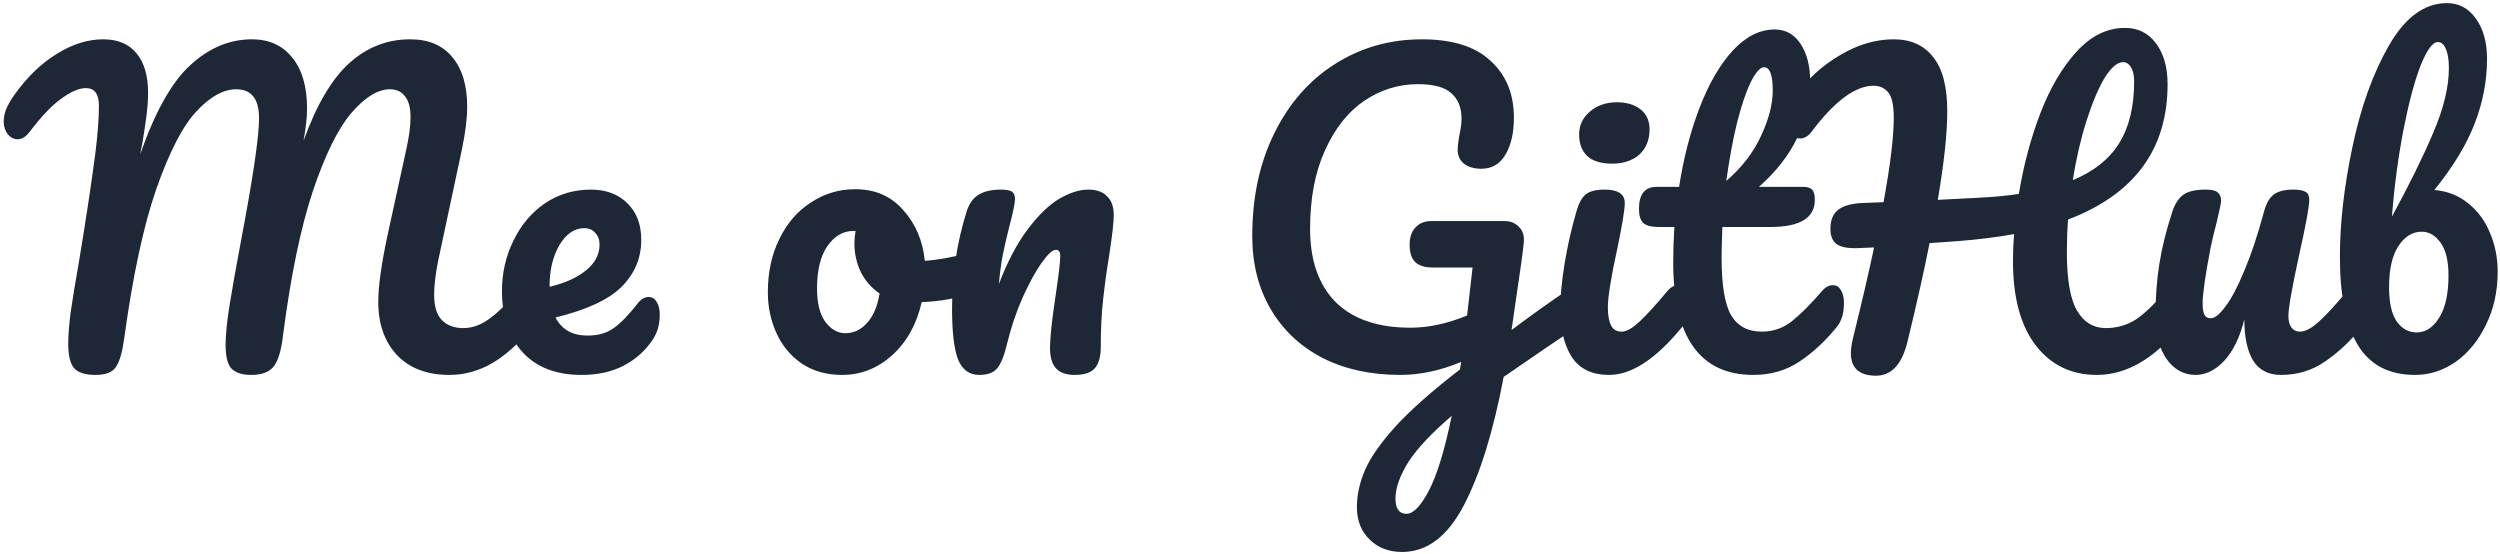
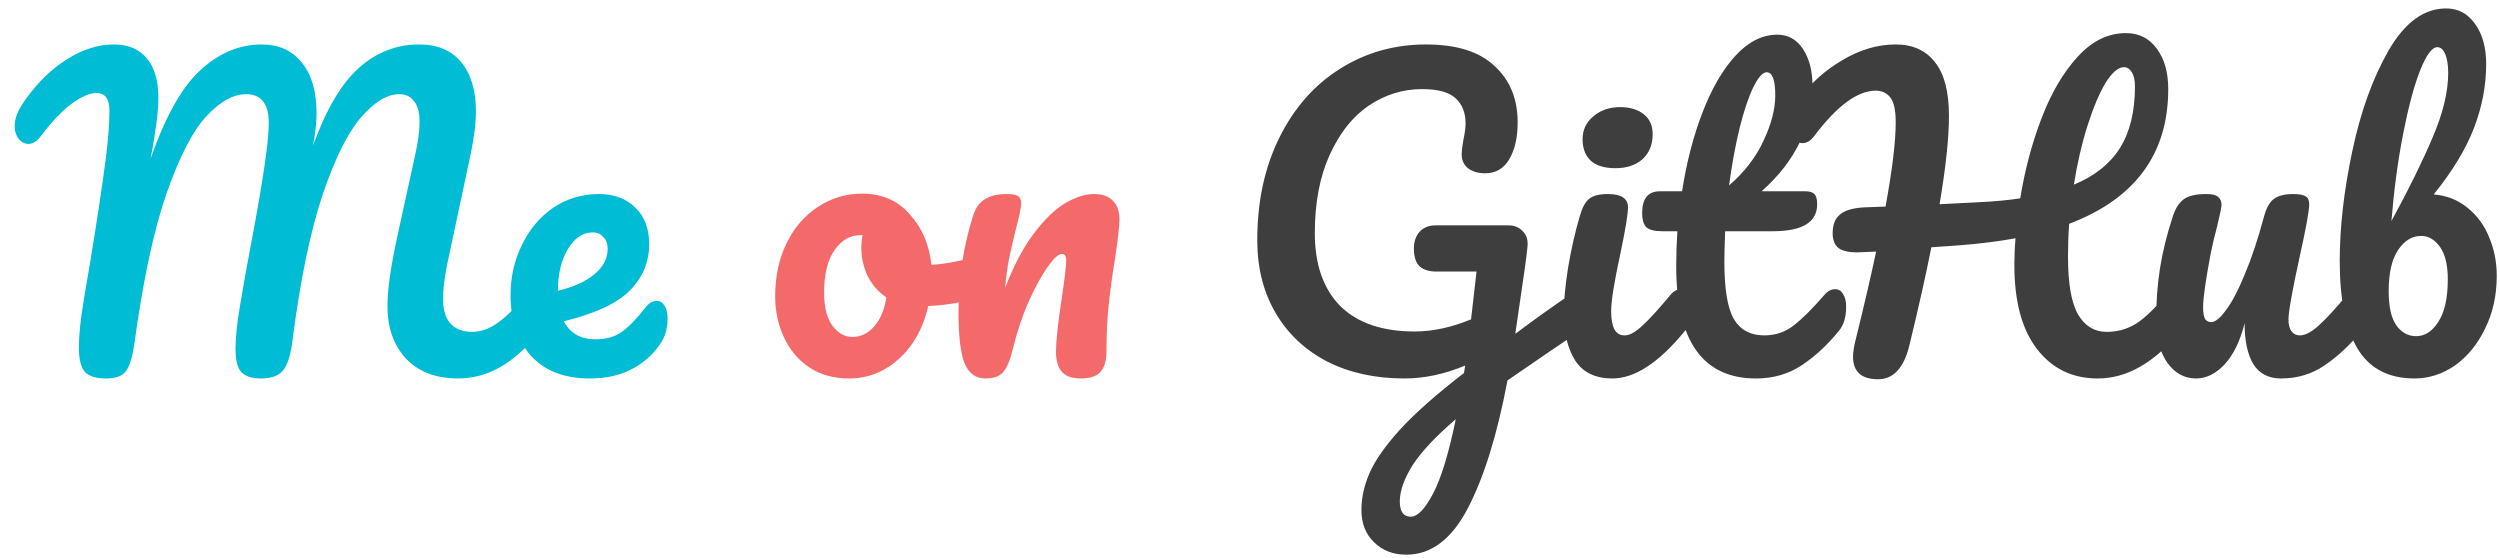
- <svg xmlns="http://www.w3.org/2000/svg" width="610" height="135" viewBox="0 0 610 135" fill="none">
-   <path d="M23.272 91.48C20.904 91.48 19.208 90.968 18.184 89.944C17.16 88.856 16.648 86.84 16.648 83.896C16.648 81.912 16.84 79.384 17.224 76.312C17.672 73.176 18.376 68.888 19.336 63.448C21 53.4 22.312 44.696 23.272 37.336C23.848 32.728 24.136 28.888 24.136 25.816C24.136 22.936 23.08 21.496 20.968 21.496C19.304 21.496 17.288 22.36 14.92 24.088C12.616 25.752 10.056 28.44 7.24 32.152C6.344 33.368 5.352 33.976 4.264 33.976C3.368 33.976 2.568 33.56 1.864 32.728C1.224 31.832 0.904 30.84 0.904 29.752C0.904 28.728 1.096 27.704 1.48 26.68C1.928 25.592 2.632 24.376 3.592 23.032C6.664 18.744 10.088 15.448 13.864 13.144C17.64 10.776 21.416 9.592 25.192 9.592C28.712 9.592 31.4 10.712 33.256 12.952C35.176 15.192 36.136 18.456 36.136 22.744C36.136 24.472 35.976 26.52 35.656 28.888C35.336 31.192 35.048 33.08 34.792 34.552C34.536 36.024 34.344 37.048 34.216 37.624C37.864 27.192 41.96 19.928 46.504 15.832C51.048 11.672 56.04 9.592 61.48 9.592C65.64 9.592 68.904 11.064 71.272 14.008C73.704 16.952 74.92 21.112 74.92 26.488C74.92 28.6 74.632 31.224 74.056 34.36C77.256 25.528 81 19.192 85.288 15.352C89.576 11.512 94.504 9.592 100.072 9.592C104.552 9.592 107.976 11.032 110.344 13.912C112.776 16.792 113.992 20.824 113.992 26.008C113.992 28.824 113.576 32.248 112.744 36.28L106.888 63.736C106.248 66.936 105.928 69.688 105.928 71.992C105.928 74.68 106.536 76.696 107.752 78.04C109.032 79.384 110.792 80.056 113.032 80.056C115.144 80.056 117.192 79.352 119.176 77.944C121.224 76.536 123.624 74.2 126.376 70.936C127.144 70.04 128.008 69.592 128.968 69.592C129.8 69.592 130.44 69.976 130.888 70.744C131.4 71.512 131.656 72.568 131.656 73.912C131.656 76.408 131.048 78.392 129.832 79.864C126.504 83.896 123.208 86.84 119.944 88.696C116.68 90.552 113.256 91.48 109.672 91.48C104.232 91.48 99.976 89.88 96.904 86.68C93.832 83.416 92.296 79.064 92.296 73.624C92.296 69.848 93.064 64.376 94.6 57.208L98.44 39.64C98.568 39.064 98.792 38.04 99.112 36.568C99.432 35.096 99.688 33.72 99.88 32.44C100.072 31.096 100.168 29.784 100.168 28.504C100.168 26.264 99.72 24.6 98.824 23.512C97.992 22.36 96.776 21.784 95.176 21.784C92.168 21.784 89 23.736 85.672 27.64C82.408 31.48 79.272 37.88 76.264 46.84C73.32 55.8 70.92 67.448 69.064 81.784C68.616 85.624 67.816 88.216 66.664 89.56C65.576 90.84 63.784 91.48 61.288 91.48C59.112 91.48 57.512 90.968 56.488 89.944C55.528 88.92 55.048 87 55.048 84.184C55.048 81.56 55.4 78.136 56.104 73.912C56.808 69.624 57.704 64.6 58.792 58.84C61.736 43.352 63.208 33.368 63.208 28.888C63.208 26.456 62.728 24.664 61.768 23.512C60.872 22.36 59.496 21.784 57.64 21.784C54.504 21.784 51.272 23.576 47.944 27.16C44.616 30.68 41.352 36.984 38.152 46.072C35.016 55.096 32.392 67.32 30.28 82.744C29.832 86.008 29.16 88.28 28.264 89.56C27.432 90.84 25.768 91.48 23.272 91.48ZM158.289 72.472C159.121 72.472 159.761 72.856 160.209 73.624C160.721 74.392 160.977 75.448 160.977 76.792C160.977 79.096 160.433 81.08 159.345 82.744C157.553 85.496 155.185 87.64 152.241 89.176C149.361 90.712 145.905 91.48 141.873 91.48C135.729 91.48 130.961 89.656 127.569 86.008C124.177 82.296 122.48 77.304 122.48 71.032C122.48 66.616 123.409 62.52 125.265 58.744C127.121 54.904 129.681 51.864 132.945 49.624C136.273 47.384 140.017 46.264 144.177 46.264C147.889 46.264 150.865 47.384 153.105 49.624C155.345 51.8 156.465 54.776 156.465 58.552C156.465 62.968 154.865 66.776 151.665 69.976C148.529 73.112 143.153 75.608 135.537 77.464C137.073 80.408 139.665 81.88 143.312 81.88C145.937 81.88 148.081 81.272 149.745 80.056C151.473 78.84 153.457 76.792 155.697 73.912C156.465 72.952 157.329 72.472 158.289 72.472ZM142.545 55.672C140.177 55.672 138.161 57.048 136.497 59.8C134.897 62.552 134.097 65.88 134.097 69.784V69.976C137.873 69.08 140.849 67.736 143.025 65.944C145.201 64.152 146.289 62.072 146.289 59.704C146.289 58.488 145.937 57.528 145.233 56.824C144.593 56.056 143.697 55.672 142.545 55.672ZM237.756 61.528C238.588 61.528 239.228 61.944 239.676 62.776C240.124 63.608 240.348 64.664 240.348 65.944C240.348 69.016 239.42 70.84 237.564 71.416C233.724 72.76 229.5 73.528 224.892 73.72C223.676 79.096 221.276 83.416 217.692 86.68C214.108 89.88 210.044 91.48 205.5 91.48C201.66 91.48 198.364 90.552 195.612 88.696C192.924 86.84 190.876 84.376 189.468 81.304C188.06 78.232 187.355 74.904 187.355 71.32C187.355 66.456 188.284 62.136 190.14 58.36C191.996 54.52 194.556 51.544 197.82 49.432C201.084 47.256 204.7 46.168 208.668 46.168C213.532 46.168 217.436 47.864 220.38 51.256C223.388 54.584 225.148 58.712 225.66 63.64C228.668 63.448 232.252 62.808 236.412 61.72C236.924 61.592 237.372 61.528 237.756 61.528ZM206.268 81.304C208.316 81.304 210.076 80.472 211.548 78.808C213.084 77.144 214.108 74.744 214.62 71.608C212.636 70.264 211.1 68.504 210.012 66.328C208.988 64.152 208.476 61.848 208.476 59.416C208.476 58.392 208.572 57.368 208.764 56.344H208.284C205.724 56.344 203.58 57.592 201.852 60.088C200.188 62.52 199.356 65.976 199.356 70.456C199.356 73.976 200.028 76.664 201.372 78.52C202.78 80.376 204.412 81.304 206.268 81.304ZM238.924 91.48C236.492 91.48 234.764 90.2 233.74 87.64C232.78 85.08 232.3 80.984 232.3 75.352C232.3 67.032 233.484 59.128 235.852 51.64C236.428 49.784 237.356 48.44 238.636 47.608C239.98 46.712 241.836 46.264 244.204 46.264C245.484 46.264 246.38 46.424 246.892 46.744C247.404 47.064 247.66 47.672 247.66 48.568C247.66 49.592 247.18 51.896 246.22 55.48C245.58 58.04 245.068 60.28 244.684 62.2C244.3 64.12 243.98 66.488 243.724 69.304C245.836 63.8 248.204 59.32 250.828 55.864C253.452 52.408 256.012 49.944 258.508 48.472C261.068 47 263.404 46.264 265.516 46.264C267.564 46.264 269.1 46.808 270.124 47.896C271.212 48.92 271.756 50.456 271.756 52.504C271.756 54.168 271.404 57.304 270.7 61.912C270.06 65.816 269.548 69.528 269.164 73.048C268.78 76.504 268.588 80.376 268.588 84.664C268.588 87.096 268.076 88.856 267.052 89.944C266.092 90.968 264.492 91.48 262.252 91.48C260.14 91.48 258.604 90.936 257.644 89.848C256.684 88.76 256.204 87.128 256.204 84.952C256.204 82.392 256.652 78.168 257.548 72.28C258.316 67.16 258.7 63.896 258.7 62.488C258.7 61.464 258.348 60.952 257.644 60.952C256.812 60.952 255.628 62.04 254.092 64.216C252.62 66.328 251.084 69.144 249.484 72.664C247.948 76.184 246.7 79.896 245.74 83.8C245.036 86.808 244.204 88.856 243.244 89.944C242.348 90.968 240.908 91.48 238.924 91.48ZM385.038 69.784C385.87 69.784 386.51 70.2 386.958 71.032C387.47 71.8 387.726 72.792 387.726 74.008C387.726 75.48 387.502 76.632 387.054 77.464C386.606 78.296 385.902 79.032 384.942 79.672C381.166 82.168 375.15 86.264 366.894 91.96C364.398 105.208 361.166 115.64 357.198 123.256C353.23 130.872 348.206 134.68 342.126 134.68C338.862 134.68 336.206 133.656 334.158 131.608C332.11 129.624 331.086 127 331.086 123.736C331.086 120.728 331.758 117.688 333.102 114.616C334.446 111.544 336.942 107.992 340.59 103.96C344.302 99.928 349.518 95.32 356.238 90.136L356.526 88.312C351.47 90.424 346.51 91.48 341.646 91.48C334.478 91.48 328.174 90.104 322.734 87.352C317.294 84.536 313.07 80.568 310.062 75.448C307.054 70.328 305.55 64.376 305.55 57.592C305.55 48.12 307.342 39.768 310.926 32.536C314.51 25.24 319.438 19.608 325.71 15.64C332.046 11.608 339.118 9.592 346.926 9.592C354.414 9.592 360.014 11.352 363.726 14.872C367.502 18.328 369.39 22.936 369.39 28.696C369.39 32.472 368.686 35.512 367.278 37.816C365.934 40.056 363.982 41.176 361.422 41.176C359.694 41.176 358.286 40.76 357.198 39.928C356.174 39.096 355.662 37.944 355.662 36.472C355.662 35.832 355.79 34.744 356.046 33.208C356.43 31.416 356.622 30.008 356.622 28.984C356.622 26.296 355.79 24.216 354.126 22.744C352.526 21.272 349.806 20.536 345.966 20.536C341.294 20.536 336.942 21.88 332.91 24.568C328.942 27.256 325.742 31.288 323.31 36.664C320.878 41.976 319.662 48.376 319.662 55.864C319.662 63.544 321.742 69.496 325.902 73.72C330.126 77.88 336.206 79.96 344.142 79.96C348.558 79.96 353.166 78.968 357.966 76.984L359.31 65.272H349.518C347.726 65.272 346.35 64.856 345.39 64.024C344.43 63.128 343.95 61.688 343.95 59.704C343.95 57.912 344.43 56.504 345.39 55.48C346.35 54.456 347.63 53.944 349.23 53.944H367.182C368.59 53.944 369.742 54.424 370.638 55.384C371.598 56.28 371.982 57.592 371.79 59.32C371.598 61.368 370.958 66.008 369.87 73.24L368.814 80.536C373.934 76.696 378.606 73.368 382.83 70.552C383.662 70.04 384.398 69.784 385.038 69.784ZM343.182 125.368C344.846 125.368 346.67 123.48 348.654 119.704C350.638 115.928 352.494 109.848 354.222 101.464C349.358 105.624 345.838 109.368 343.662 112.696C341.55 116.088 340.494 119.064 340.494 121.624C340.494 124.12 341.39 125.368 343.182 125.368ZM393.372 39.928C390.684 39.928 388.668 39.32 387.324 38.104C385.98 36.824 385.308 35.064 385.308 32.824C385.308 30.584 386.172 28.728 387.9 27.256C389.692 25.72 391.9 24.952 394.524 24.952C396.892 24.952 398.812 25.528 400.284 26.68C401.756 27.832 402.492 29.464 402.492 31.576C402.492 34.136 401.66 36.184 399.996 37.72C398.332 39.192 396.124 39.928 393.372 39.928ZM392.604 91.48C388.444 91.48 385.404 90.008 383.484 87.064C381.628 84.12 380.7 80.216 380.7 75.352C380.7 72.472 381.052 68.792 381.756 64.312C382.524 59.768 383.484 55.544 384.636 51.64C385.212 49.592 385.98 48.184 386.94 47.416C387.9 46.648 389.436 46.264 391.548 46.264C394.812 46.264 396.444 47.352 396.444 49.528C396.444 51.128 395.836 54.84 394.62 60.664C393.084 67.704 392.316 72.472 392.316 74.968C392.316 76.888 392.572 78.36 393.084 79.384C393.596 80.408 394.46 80.92 395.676 80.92C396.828 80.92 398.268 80.12 399.996 78.52C401.724 76.92 404.028 74.392 406.908 70.936C407.676 70.04 408.54 69.592 409.5 69.592C410.332 69.592 410.972 69.976 411.42 70.744C411.932 71.512 412.188 72.568 412.188 73.912C412.188 76.472 411.58 78.456 410.364 79.864C404.028 87.608 398.108 91.48 392.604 91.48ZM447.237 69.592C448.069 69.592 448.709 69.976 449.156 70.744C449.669 71.512 449.925 72.568 449.925 73.912C449.925 76.472 449.317 78.456 448.101 79.864C445.349 83.256 442.341 86.04 439.077 88.216C435.813 90.392 432.069 91.48 427.845 91.48C414.789 91.48 408.261 82.296 408.261 63.928C408.261 61.112 408.357 58.264 408.549 55.384H404.805C402.885 55.384 401.573 55.032 400.869 54.328C400.229 53.624 399.909 52.504 399.909 50.968C399.909 47.384 401.349 45.592 404.229 45.592H409.701C410.789 38.552 412.453 32.12 414.693 26.296C416.933 20.472 419.621 15.832 422.757 12.376C425.957 8.92 429.381 7.192 433.029 7.192C435.717 7.192 437.829 8.376 439.365 10.744C440.901 13.112 441.669 16.088 441.669 19.672C441.669 29.592 437.509 38.232 429.189 45.592H439.941C440.965 45.592 441.701 45.816 442.149 46.264C442.597 46.712 442.821 47.544 442.821 48.76C442.821 53.176 439.205 55.384 431.973 55.384H420.261C420.133 58.584 420.069 61.08 420.069 62.872C420.069 69.528 420.837 74.2 422.373 76.888C423.973 79.576 426.469 80.92 429.861 80.92C432.613 80.92 435.045 80.088 437.157 78.424C439.269 76.76 441.765 74.264 444.645 70.936C445.413 70.04 446.277 69.592 447.237 69.592ZM430.437 16.408C429.477 16.408 428.389 17.624 427.173 20.056C426.021 22.424 424.901 25.752 423.812 30.04C422.789 34.264 421.925 38.968 421.221 44.152C424.997 40.888 427.813 37.24 429.669 33.208C431.589 29.112 432.549 25.4 432.549 22.072C432.549 18.296 431.845 16.408 430.437 16.408ZM531.004 69.592C531.836 69.592 532.476 69.976 532.924 70.744C533.436 71.512 533.692 72.568 533.692 73.912C533.692 76.408 533.084 78.392 531.868 79.864C525.532 87.608 518.78 91.48 511.612 91.48C505.404 91.48 500.444 89.08 496.732 84.28C493.02 79.48 491.164 72.6 491.164 63.64C491.164 61.464 491.26 59.288 491.452 57.112C487.228 57.88 482.62 58.456 477.628 58.84C474.3 59.096 472.028 59.256 470.812 59.32C469.532 65.848 467.74 73.848 465.436 83.32C464.092 88.888 461.532 91.672 457.756 91.672C453.66 91.672 451.612 89.816 451.612 86.104C451.612 85.272 451.772 84.12 452.092 82.648C454.268 73.88 455.996 66.456 457.276 60.376L452.668 60.568C450.556 60.568 449.02 60.216 448.06 59.512C447.1 58.744 446.62 57.528 446.62 55.864C446.62 53.752 447.228 52.216 448.444 51.256C449.66 50.232 451.676 49.656 454.492 49.528L459.58 49.336C461.244 40.312 462.076 33.432 462.076 28.696C462.076 25.688 461.628 23.64 460.732 22.552C459.836 21.464 458.652 20.92 457.18 20.92C452.7 20.92 447.644 24.664 442.012 32.152C441.18 33.24 440.252 33.784 439.228 33.784C438.332 33.784 437.564 33.368 436.924 32.536C436.284 31.704 435.964 30.648 435.964 29.368C435.964 27.384 436.764 25.272 438.364 23.032C441.18 19.128 444.732 15.928 449.02 13.432C453.308 10.872 457.66 9.592 462.076 9.592C466.236 9.592 469.436 11.032 471.676 13.912C473.98 16.728 475.132 21.144 475.132 27.16C475.132 32.472 474.364 39.672 472.828 48.76L482.236 48.28C486.268 48.088 489.724 47.768 492.604 47.32C493.756 40.28 495.516 33.688 497.884 27.544C500.252 21.4 503.196 16.408 506.716 12.568C510.236 8.728 514.172 6.808 518.524 6.808C521.724 6.808 524.252 8.088 526.108 10.648C527.964 13.144 528.892 16.44 528.892 20.536C528.892 36.408 520.796 47.416 504.604 53.56C504.412 56.12 504.316 58.776 504.316 61.528C504.316 68.248 505.148 73.016 506.812 75.832C508.476 78.648 510.812 80.056 513.82 80.056C516.444 80.056 518.844 79.384 521.02 78.04C523.196 76.632 525.66 74.264 528.412 70.936C529.18 70.04 530.044 69.592 531.004 69.592ZM518.044 15.16C516.636 15.16 515.132 16.44 513.532 19C511.996 21.56 510.524 25.048 509.116 29.464C507.708 33.88 506.588 38.712 505.756 43.96C510.876 41.848 514.652 38.84 517.084 34.936C519.516 31.032 520.732 26.008 520.732 19.864C520.732 18.392 520.476 17.24 519.964 16.408C519.452 15.576 518.812 15.16 518.044 15.16ZM535.713 91.48C532.833 91.48 530.465 90.168 528.609 87.544C526.817 84.856 525.921 81.528 525.921 77.56C525.921 72.76 526.241 68.376 526.881 64.408C527.521 60.376 528.577 56.12 530.049 51.64C530.689 49.72 531.585 48.344 532.737 47.512C533.889 46.68 535.713 46.264 538.209 46.264C539.617 46.264 540.577 46.488 541.089 46.936C541.665 47.384 541.953 48.056 541.953 48.952C541.953 49.464 541.601 51.192 540.897 54.136C540.257 56.504 539.745 58.648 539.361 60.568C538.081 67.288 537.441 71.768 537.441 74.008C537.441 75.352 537.601 76.312 537.921 76.888C538.241 77.4 538.753 77.656 539.457 77.656C540.417 77.656 541.601 76.696 543.009 74.776C544.481 72.856 546.017 69.944 547.617 66.04C549.281 62.136 550.881 57.336 552.417 51.64C552.929 49.72 553.697 48.344 554.721 47.512C555.809 46.68 557.409 46.264 559.521 46.264C560.993 46.264 562.017 46.456 562.593 46.84C563.169 47.16 563.457 47.8 563.457 48.76C563.457 50.36 562.657 54.744 561.057 61.912C559.265 70.104 558.369 75.16 558.369 77.08C558.369 78.296 558.625 79.256 559.137 79.96C559.649 80.6 560.321 80.92 561.153 80.92C562.433 80.92 563.937 80.152 565.665 78.616C567.457 77.016 569.825 74.456 572.769 70.936C573.537 70.04 574.401 69.592 575.361 69.592C576.193 69.592 576.833 69.976 577.281 70.744C577.793 71.512 578.049 72.568 578.049 73.912C578.049 76.472 577.441 78.456 576.225 79.864C573.473 83.256 570.497 86.04 567.297 88.216C564.161 90.392 560.577 91.48 556.545 91.48C553.473 91.48 551.201 90.296 549.729 87.928C548.321 85.56 547.617 82.232 547.617 77.944C546.529 82.296 544.897 85.656 542.721 88.024C540.545 90.328 538.209 91.48 535.713 91.48ZM589.272 91.48C582.872 91.48 578.2 89.016 575.256 84.088C572.376 79.16 570.936 72.024 570.936 62.68C570.936 54.424 571.96 45.464 574.008 35.8C576.056 26.072 579.032 17.816 582.936 11.032C586.904 4.184 591.608 0.76 597.048 0.76C599.992 0.76 602.36 2.04 604.152 4.6C605.944 7.096 606.84 10.36 606.84 14.392C606.84 19.64 605.848 24.856 603.864 30.04C601.88 35.224 598.584 40.664 593.976 46.36C597.112 46.616 599.832 47.672 602.136 49.528C604.504 51.384 606.296 53.784 607.512 56.728C608.792 59.672 609.432 62.872 609.432 66.328C609.432 71.128 608.472 75.448 606.552 79.288C604.696 83.128 602.232 86.136 599.16 88.312C596.088 90.424 592.792 91.48 589.272 91.48ZM583.608 52.888C587.832 45.144 591.192 38.328 593.688 32.44C596.248 26.488 597.528 21.208 597.528 16.6C597.528 14.552 597.272 12.984 596.76 11.896C596.312 10.808 595.672 10.264 594.84 10.264C593.56 10.264 592.152 12.184 590.616 16.024C589.144 19.8 587.768 24.952 586.488 31.48C585.208 38.008 584.248 45.144 583.608 52.888ZM589.656 81.112C591.832 81.112 593.656 79.928 595.128 77.56C596.664 75.192 597.432 71.736 597.432 67.192C597.432 63.672 596.792 61.016 595.512 59.224C594.232 57.432 592.696 56.536 590.904 56.536C588.664 56.536 586.776 57.688 585.24 59.992C583.704 62.296 582.936 65.656 582.936 70.072C582.936 73.912 583.576 76.728 584.856 78.52C586.136 80.248 587.736 81.112 589.656 81.112Z" fill="#1D2736" />
+ <svg xmlns="http://www.w3.org/2000/svg" width="166" height="37" viewBox="0 0 166 37" fill="none">
+   <path d="M7.032 25.13C6.391 25.13 5.931 24.991 5.654 24.714C5.377 24.419 5.238 23.873 5.238 23.076C5.238 22.539 5.29 21.854 5.394 21.022C5.515 20.173 5.706 19.011 5.966 17.538C6.417 14.817 6.772 12.459 7.032 10.466C7.188 9.218 7.266 8.178 7.266 7.346C7.266 6.566 6.98 6.176 6.408 6.176C5.957 6.176 5.411 6.41 4.77 6.878C4.146 7.329 3.453 8.057 2.69 9.062C2.447 9.391 2.179 9.556 1.884 9.556C1.641 9.556 1.425 9.443 1.234 9.218C1.061 8.975 0.974 8.707 0.974 8.412C0.974 8.135 1.026 7.857 1.13 7.58C1.251 7.285 1.442 6.956 1.702 6.592C2.534 5.431 3.461 4.538 4.484 3.914C5.507 3.273 6.529 2.952 7.552 2.952C8.505 2.952 9.233 3.255 9.736 3.862C10.256 4.469 10.516 5.353 10.516 6.514C10.516 6.982 10.473 7.537 10.386 8.178C10.299 8.802 10.221 9.313 10.152 9.712C10.083 10.111 10.031 10.388 9.996 10.544C10.984 7.719 12.093 5.751 13.324 4.642C14.555 3.515 15.907 2.952 17.38 2.952C18.507 2.952 19.391 3.351 20.032 4.148C20.691 4.945 21.02 6.072 21.02 7.528C21.02 8.1 20.942 8.811 20.786 9.66C21.653 7.268 22.667 5.552 23.828 4.512C24.989 3.472 26.324 2.952 27.832 2.952C29.045 2.952 29.973 3.342 30.614 4.122C31.273 4.902 31.602 5.994 31.602 7.398C31.602 8.161 31.489 9.088 31.264 10.18L29.678 17.616C29.505 18.483 29.418 19.228 29.418 19.852C29.418 20.58 29.583 21.126 29.912 21.49C30.259 21.854 30.735 22.036 31.342 22.036C31.914 22.036 32.469 21.845 33.006 21.464C33.561 21.083 34.211 20.45 34.956 19.566C35.164 19.323 35.398 19.202 35.658 19.202C35.883 19.202 36.057 19.306 36.178 19.514C36.317 19.722 36.386 20.008 36.386 20.372C36.386 21.048 36.221 21.585 35.892 21.984C34.991 23.076 34.098 23.873 33.214 24.376C32.33 24.879 31.403 25.13 30.432 25.13C28.959 25.13 27.806 24.697 26.974 23.83C26.142 22.946 25.726 21.767 25.726 20.294C25.726 19.271 25.934 17.789 26.35 15.848L27.39 11.09C27.425 10.934 27.485 10.657 27.572 10.258C27.659 9.859 27.728 9.487 27.78 9.14C27.832 8.776 27.858 8.421 27.858 8.074C27.858 7.467 27.737 7.017 27.494 6.722C27.269 6.41 26.939 6.254 26.506 6.254C25.691 6.254 24.833 6.783 23.932 7.84C23.048 8.88 22.199 10.613 21.384 13.04C20.587 15.467 19.937 18.621 19.434 22.504C19.313 23.544 19.096 24.246 18.784 24.61C18.489 24.957 18.004 25.13 17.328 25.13C16.739 25.13 16.305 24.991 16.028 24.714C15.768 24.437 15.638 23.917 15.638 23.154C15.638 22.443 15.733 21.516 15.924 20.372C16.115 19.211 16.357 17.85 16.652 16.29C17.449 12.095 17.848 9.391 17.848 8.178C17.848 7.519 17.718 7.034 17.458 6.722C17.215 6.41 16.843 6.254 16.34 6.254C15.491 6.254 14.615 6.739 13.714 7.71C12.813 8.663 11.929 10.371 11.062 12.832C10.213 15.276 9.502 18.587 8.93 22.764C8.809 23.648 8.627 24.263 8.384 24.61C8.159 24.957 7.708 25.13 7.032 25.13ZM43.599 19.982C43.824 19.982 43.998 20.086 44.119 20.294C44.258 20.502 44.327 20.788 44.327 21.152C44.327 21.776 44.18 22.313 43.885 22.764C43.4 23.509 42.758 24.09 41.961 24.506C41.181 24.922 40.245 25.13 39.153 25.13C37.489 25.13 36.198 24.636 35.279 23.648C34.36 22.643 33.901 21.291 33.901 19.592C33.901 18.396 34.152 17.287 34.655 16.264C35.158 15.224 35.851 14.401 36.735 13.794C37.636 13.187 38.65 12.884 39.777 12.884C40.782 12.884 41.588 13.187 42.195 13.794C42.802 14.383 43.105 15.189 43.105 16.212C43.105 17.408 42.672 18.439 41.805 19.306C40.956 20.155 39.5 20.831 37.437 21.334C37.853 22.131 38.555 22.53 39.543 22.53C40.254 22.53 40.834 22.365 41.285 22.036C41.753 21.707 42.29 21.152 42.897 20.372C43.105 20.112 43.339 19.982 43.599 19.982ZM39.335 15.432C38.694 15.432 38.148 15.805 37.697 16.55C37.264 17.295 37.047 18.197 37.047 19.254V19.306C38.07 19.063 38.876 18.699 39.465 18.214C40.054 17.729 40.349 17.165 40.349 16.524C40.349 16.195 40.254 15.935 40.063 15.744C39.89 15.536 39.647 15.432 39.335 15.432Z" fill="#00BCD4" />
+   <path d="M65.121 17.018C65.347 17.018 65.52 17.131 65.641 17.356C65.763 17.581 65.823 17.867 65.823 18.214C65.823 19.046 65.572 19.54 65.069 19.696C64.029 20.06 62.885 20.268 61.637 20.32C61.308 21.776 60.658 22.946 59.687 23.83C58.717 24.697 57.616 25.13 56.385 25.13C55.345 25.13 54.453 24.879 53.707 24.376C52.979 23.873 52.425 23.206 52.043 22.374C51.662 21.542 51.471 20.641 51.471 19.67C51.471 18.353 51.723 17.183 52.225 16.16C52.728 15.12 53.421 14.314 54.305 13.742C55.189 13.153 56.169 12.858 57.243 12.858C58.561 12.858 59.618 13.317 60.415 14.236C61.23 15.137 61.707 16.255 61.845 17.59C62.66 17.538 63.631 17.365 64.757 17.07C64.896 17.035 65.017 17.018 65.121 17.018ZM56.593 22.374C57.148 22.374 57.625 22.149 58.023 21.698C58.439 21.247 58.717 20.597 58.855 19.748C58.318 19.384 57.902 18.907 57.607 18.318C57.33 17.729 57.191 17.105 57.191 16.446C57.191 16.169 57.217 15.891 57.269 15.614H57.139C56.446 15.614 55.865 15.952 55.397 16.628C54.947 17.287 54.721 18.223 54.721 19.436C54.721 20.389 54.903 21.117 55.267 21.62C55.649 22.123 56.091 22.374 56.593 22.374ZM65.438 25.13C64.779 25.13 64.311 24.783 64.034 24.09C63.774 23.397 63.644 22.287 63.644 20.762C63.644 18.509 63.964 16.368 64.606 14.34C64.762 13.837 65.013 13.473 65.36 13.248C65.724 13.005 66.226 12.884 66.868 12.884C67.214 12.884 67.457 12.927 67.596 13.014C67.734 13.101 67.804 13.265 67.804 13.508C67.804 13.785 67.674 14.409 67.414 15.38C67.24 16.073 67.102 16.68 66.998 17.2C66.894 17.72 66.807 18.361 66.738 19.124C67.31 17.633 67.951 16.42 68.662 15.484C69.372 14.548 70.066 13.881 70.742 13.482C71.435 13.083 72.068 12.884 72.64 12.884C73.194 12.884 73.61 13.031 73.888 13.326C74.182 13.603 74.33 14.019 74.33 14.574C74.33 15.025 74.234 15.874 74.044 17.122C73.87 18.179 73.732 19.185 73.628 20.138C73.524 21.074 73.472 22.123 73.472 23.284C73.472 23.943 73.333 24.419 73.056 24.714C72.796 24.991 72.362 25.13 71.756 25.13C71.184 25.13 70.768 24.983 70.508 24.688C70.248 24.393 70.118 23.951 70.118 23.362C70.118 22.669 70.239 21.525 70.482 19.93C70.69 18.543 70.794 17.659 70.794 17.278C70.794 17.001 70.698 16.862 70.508 16.862C70.282 16.862 69.962 17.157 69.546 17.746C69.147 18.318 68.731 19.081 68.298 20.034C67.882 20.987 67.544 21.993 67.284 23.05C67.093 23.865 66.868 24.419 66.608 24.714C66.365 24.991 65.975 25.13 65.438 25.13Z" fill="#F46A6A" />
+   <path d="M105.01 19.254C105.236 19.254 105.409 19.367 105.53 19.592C105.669 19.8 105.738 20.069 105.738 20.398C105.738 20.797 105.678 21.109 105.556 21.334C105.435 21.559 105.244 21.759 104.984 21.932C103.962 22.608 102.332 23.717 100.096 25.26C99.42 28.848 98.545 31.673 97.47 33.736C96.396 35.799 95.035 36.83 93.388 36.83C92.504 36.83 91.785 36.553 91.23 35.998C90.676 35.461 90.398 34.75 90.398 33.866C90.398 33.051 90.58 32.228 90.944 31.396C91.308 30.564 91.984 29.602 92.972 28.51C93.978 27.418 95.39 26.17 97.21 24.766L97.288 24.272C95.919 24.844 94.576 25.13 93.258 25.13C91.317 25.13 89.61 24.757 88.136 24.012C86.663 23.249 85.519 22.175 84.704 20.788C83.89 19.401 83.482 17.789 83.482 15.952C83.482 13.387 83.968 11.125 84.938 9.166C85.909 7.19 87.244 5.665 88.942 4.59C90.658 3.498 92.574 2.952 94.688 2.952C96.716 2.952 98.233 3.429 99.238 4.382C100.261 5.318 100.772 6.566 100.772 8.126C100.772 9.149 100.582 9.972 100.2 10.596C99.836 11.203 99.308 11.506 98.614 11.506C98.146 11.506 97.765 11.393 97.47 11.168C97.193 10.943 97.054 10.631 97.054 10.232C97.054 10.059 97.089 9.764 97.158 9.348C97.262 8.863 97.314 8.481 97.314 8.204C97.314 7.476 97.089 6.913 96.638 6.514C96.205 6.115 95.468 5.916 94.428 5.916C93.163 5.916 91.984 6.28 90.892 7.008C89.818 7.736 88.951 8.828 88.292 10.284C87.634 11.723 87.304 13.456 87.304 15.484C87.304 17.564 87.868 19.176 88.994 20.32C90.138 21.447 91.785 22.01 93.934 22.01C95.13 22.01 96.378 21.741 97.678 21.204L98.042 18.032H95.39C94.905 18.032 94.532 17.919 94.272 17.694C94.012 17.451 93.882 17.061 93.882 16.524C93.882 16.039 94.012 15.657 94.272 15.38C94.532 15.103 94.879 14.964 95.312 14.964H100.174C100.556 14.964 100.868 15.094 101.11 15.354C101.37 15.597 101.474 15.952 101.422 16.42C101.37 16.975 101.197 18.231 100.902 20.19L100.616 22.166C102.003 21.126 103.268 20.225 104.412 19.462C104.638 19.323 104.837 19.254 105.01 19.254ZM93.674 34.308C94.125 34.308 94.619 33.797 95.156 32.774C95.694 31.751 96.196 30.105 96.664 27.834C95.347 28.961 94.394 29.975 93.804 30.876C93.232 31.795 92.946 32.601 92.946 33.294C92.946 33.97 93.189 34.308 93.674 34.308ZM107.267 11.168C106.539 11.168 105.993 11.003 105.629 10.674C105.265 10.327 105.083 9.851 105.083 9.244C105.083 8.637 105.317 8.135 105.785 7.736C106.271 7.32 106.869 7.112 107.579 7.112C108.221 7.112 108.741 7.268 109.139 7.58C109.538 7.892 109.737 8.334 109.737 8.906C109.737 9.599 109.512 10.154 109.061 10.57C108.611 10.969 108.013 11.168 107.267 11.168ZM107.059 25.13C105.933 25.13 105.109 24.731 104.589 23.934C104.087 23.137 103.835 22.079 103.835 20.762C103.835 19.982 103.931 18.985 104.121 17.772C104.329 16.541 104.589 15.397 104.901 14.34C105.057 13.785 105.265 13.404 105.525 13.196C105.785 12.988 106.201 12.884 106.773 12.884C107.657 12.884 108.099 13.179 108.099 13.768C108.099 14.201 107.935 15.207 107.605 16.784C107.189 18.691 106.981 19.982 106.981 20.658C106.981 21.178 107.051 21.577 107.189 21.854C107.328 22.131 107.562 22.27 107.891 22.27C108.203 22.27 108.593 22.053 109.061 21.62C109.529 21.187 110.153 20.502 110.933 19.566C111.141 19.323 111.375 19.202 111.635 19.202C111.861 19.202 112.034 19.306 112.155 19.514C112.294 19.722 112.363 20.008 112.363 20.372C112.363 21.065 112.199 21.603 111.869 21.984C110.153 24.081 108.55 25.13 107.059 25.13ZM121.856 19.202C122.081 19.202 122.254 19.306 122.376 19.514C122.514 19.722 122.584 20.008 122.584 20.372C122.584 21.065 122.419 21.603 122.09 21.984C121.344 22.903 120.53 23.657 119.646 24.246C118.762 24.835 117.748 25.13 116.604 25.13C113.068 25.13 111.3 22.643 111.3 17.668C111.3 16.905 111.326 16.134 111.378 15.354H110.364C109.844 15.354 109.488 15.259 109.298 15.068C109.124 14.877 109.038 14.574 109.038 14.158C109.038 13.187 109.428 12.702 110.208 12.702H111.69C111.984 10.795 112.435 9.053 113.042 7.476C113.648 5.899 114.376 4.642 115.226 3.706C116.092 2.77 117.02 2.302 118.008 2.302C118.736 2.302 119.308 2.623 119.724 3.264C120.14 3.905 120.348 4.711 120.348 5.682C120.348 8.369 119.221 10.709 116.968 12.702H119.88C120.157 12.702 120.356 12.763 120.478 12.884C120.599 13.005 120.66 13.231 120.66 13.56C120.66 14.756 119.68 15.354 117.722 15.354H114.55C114.515 16.221 114.498 16.897 114.498 17.382C114.498 19.185 114.706 20.45 115.122 21.178C115.555 21.906 116.231 22.27 117.15 22.27C117.895 22.27 118.554 22.045 119.126 21.594C119.698 21.143 120.374 20.467 121.154 19.566C121.362 19.323 121.596 19.202 121.856 19.202ZM117.306 4.798C117.046 4.798 116.751 5.127 116.422 5.786C116.11 6.427 115.806 7.329 115.512 8.49C115.234 9.634 115 10.908 114.81 12.312C115.832 11.428 116.595 10.44 117.098 9.348C117.618 8.239 117.878 7.233 117.878 6.332C117.878 5.309 117.687 4.798 117.306 4.798ZM144.543 19.202C144.768 19.202 144.941 19.306 145.063 19.514C145.201 19.722 145.271 20.008 145.271 20.372C145.271 21.048 145.106 21.585 144.777 21.984C143.061 24.081 141.232 25.13 139.291 25.13C137.609 25.13 136.266 24.48 135.261 23.18C134.255 21.88 133.753 20.017 133.753 17.59C133.753 17.001 133.779 16.411 133.831 15.822C132.687 16.03 131.439 16.186 130.087 16.29C129.185 16.359 128.57 16.403 128.241 16.42C127.894 18.188 127.409 20.355 126.785 22.92C126.421 24.428 125.727 25.182 124.705 25.182C123.595 25.182 123.041 24.679 123.041 23.674C123.041 23.449 123.084 23.137 123.171 22.738C123.76 20.363 124.228 18.353 124.575 16.706L123.327 16.758C122.755 16.758 122.339 16.663 122.079 16.472C121.819 16.264 121.689 15.935 121.689 15.484C121.689 14.912 121.853 14.496 122.183 14.236C122.512 13.959 123.058 13.803 123.821 13.768L125.199 13.716C125.649 11.272 125.875 9.409 125.875 8.126C125.875 7.311 125.753 6.757 125.511 6.462C125.268 6.167 124.947 6.02 124.549 6.02C123.335 6.02 121.966 7.034 120.441 9.062C120.215 9.357 119.964 9.504 119.687 9.504C119.444 9.504 119.236 9.391 119.063 9.166C118.889 8.941 118.803 8.655 118.803 8.308C118.803 7.771 119.019 7.199 119.453 6.592C120.215 5.535 121.177 4.668 122.339 3.992C123.5 3.299 124.679 2.952 125.875 2.952C127.001 2.952 127.868 3.342 128.475 4.122C129.099 4.885 129.411 6.081 129.411 7.71C129.411 9.149 129.203 11.099 128.787 13.56L131.335 13.43C132.427 13.378 133.363 13.291 134.143 13.17C134.455 11.263 134.931 9.478 135.573 7.814C136.214 6.15 137.011 4.798 137.965 3.758C138.918 2.718 139.984 2.198 141.163 2.198C142.029 2.198 142.714 2.545 143.217 3.238C143.719 3.914 143.971 4.807 143.971 5.916C143.971 10.215 141.778 13.196 137.393 14.86C137.341 15.553 137.315 16.273 137.315 17.018C137.315 18.838 137.54 20.129 137.991 20.892C138.441 21.655 139.074 22.036 139.889 22.036C140.599 22.036 141.249 21.854 141.839 21.49C142.428 21.109 143.095 20.467 143.841 19.566C144.049 19.323 144.283 19.202 144.543 19.202ZM141.033 4.46C140.651 4.46 140.244 4.807 139.811 5.5C139.395 6.193 138.996 7.138 138.615 8.334C138.233 9.53 137.93 10.839 137.705 12.26C139.091 11.688 140.114 10.873 140.773 9.816C141.431 8.759 141.761 7.398 141.761 5.734C141.761 5.335 141.691 5.023 141.553 4.798C141.414 4.573 141.241 4.46 141.033 4.46ZM145.818 25.13C145.038 25.13 144.397 24.775 143.894 24.064C143.409 23.336 143.166 22.435 143.166 21.36C143.166 20.06 143.253 18.873 143.426 17.798C143.599 16.706 143.885 15.553 144.284 14.34C144.457 13.82 144.7 13.447 145.012 13.222C145.324 12.997 145.818 12.884 146.494 12.884C146.875 12.884 147.135 12.945 147.274 13.066C147.43 13.187 147.508 13.369 147.508 13.612C147.508 13.751 147.413 14.219 147.222 15.016C147.049 15.657 146.91 16.238 146.806 16.758C146.459 18.578 146.286 19.791 146.286 20.398C146.286 20.762 146.329 21.022 146.416 21.178C146.503 21.317 146.641 21.386 146.832 21.386C147.092 21.386 147.413 21.126 147.794 20.606C148.193 20.086 148.609 19.297 149.042 18.24C149.493 17.183 149.926 15.883 150.342 14.34C150.481 13.82 150.689 13.447 150.966 13.222C151.261 12.997 151.694 12.884 152.266 12.884C152.665 12.884 152.942 12.936 153.098 13.04C153.254 13.127 153.332 13.3 153.332 13.56C153.332 13.993 153.115 15.181 152.682 17.122C152.197 19.341 151.954 20.71 151.954 21.23C151.954 21.559 152.023 21.819 152.162 22.01C152.301 22.183 152.483 22.27 152.708 22.27C153.055 22.27 153.462 22.062 153.93 21.646C154.415 21.213 155.057 20.519 155.854 19.566C156.062 19.323 156.296 19.202 156.556 19.202C156.781 19.202 156.955 19.306 157.076 19.514C157.215 19.722 157.284 20.008 157.284 20.372C157.284 21.065 157.119 21.603 156.79 21.984C156.045 22.903 155.239 23.657 154.372 24.246C153.523 24.835 152.552 25.13 151.46 25.13C150.628 25.13 150.013 24.809 149.614 24.168C149.233 23.527 149.042 22.625 149.042 21.464C148.747 22.643 148.305 23.553 147.716 24.194C147.127 24.818 146.494 25.13 145.818 25.13ZM160.324 25.13C158.59 25.13 157.325 24.463 156.528 23.128C155.748 21.793 155.358 19.861 155.358 17.33C155.358 15.094 155.635 12.667 156.19 10.05C156.744 7.415 157.55 5.179 158.608 3.342C159.682 1.487 160.956 0.56 162.43 0.56C163.227 0.56 163.868 0.907 164.354 1.6C164.839 2.276 165.082 3.16 165.082 4.252C165.082 5.673 164.813 7.086 164.276 8.49C163.738 9.894 162.846 11.367 161.598 12.91C162.447 12.979 163.184 13.265 163.808 13.768C164.449 14.271 164.934 14.921 165.264 15.718C165.61 16.515 165.784 17.382 165.784 18.318C165.784 19.618 165.524 20.788 165.004 21.828C164.501 22.868 163.834 23.683 163.002 24.272C162.17 24.844 161.277 25.13 160.324 25.13ZM158.79 14.678C159.934 12.581 160.844 10.735 161.52 9.14C162.213 7.528 162.56 6.098 162.56 4.85C162.56 4.295 162.49 3.871 162.352 3.576C162.23 3.281 162.057 3.134 161.832 3.134C161.485 3.134 161.104 3.654 160.688 4.694C160.289 5.717 159.916 7.112 159.57 8.88C159.223 10.648 158.963 12.581 158.79 14.678ZM160.428 22.322C161.017 22.322 161.511 22.001 161.91 21.36C162.326 20.719 162.534 19.783 162.534 18.552C162.534 17.599 162.36 16.879 162.014 16.394C161.667 15.909 161.251 15.666 160.766 15.666C160.159 15.666 159.648 15.978 159.232 16.602C158.816 17.226 158.608 18.136 158.608 19.332C158.608 20.372 158.781 21.135 159.128 21.62C159.474 22.088 159.908 22.322 160.428 22.322Z" fill="#3E3E3E" />
</svg>
